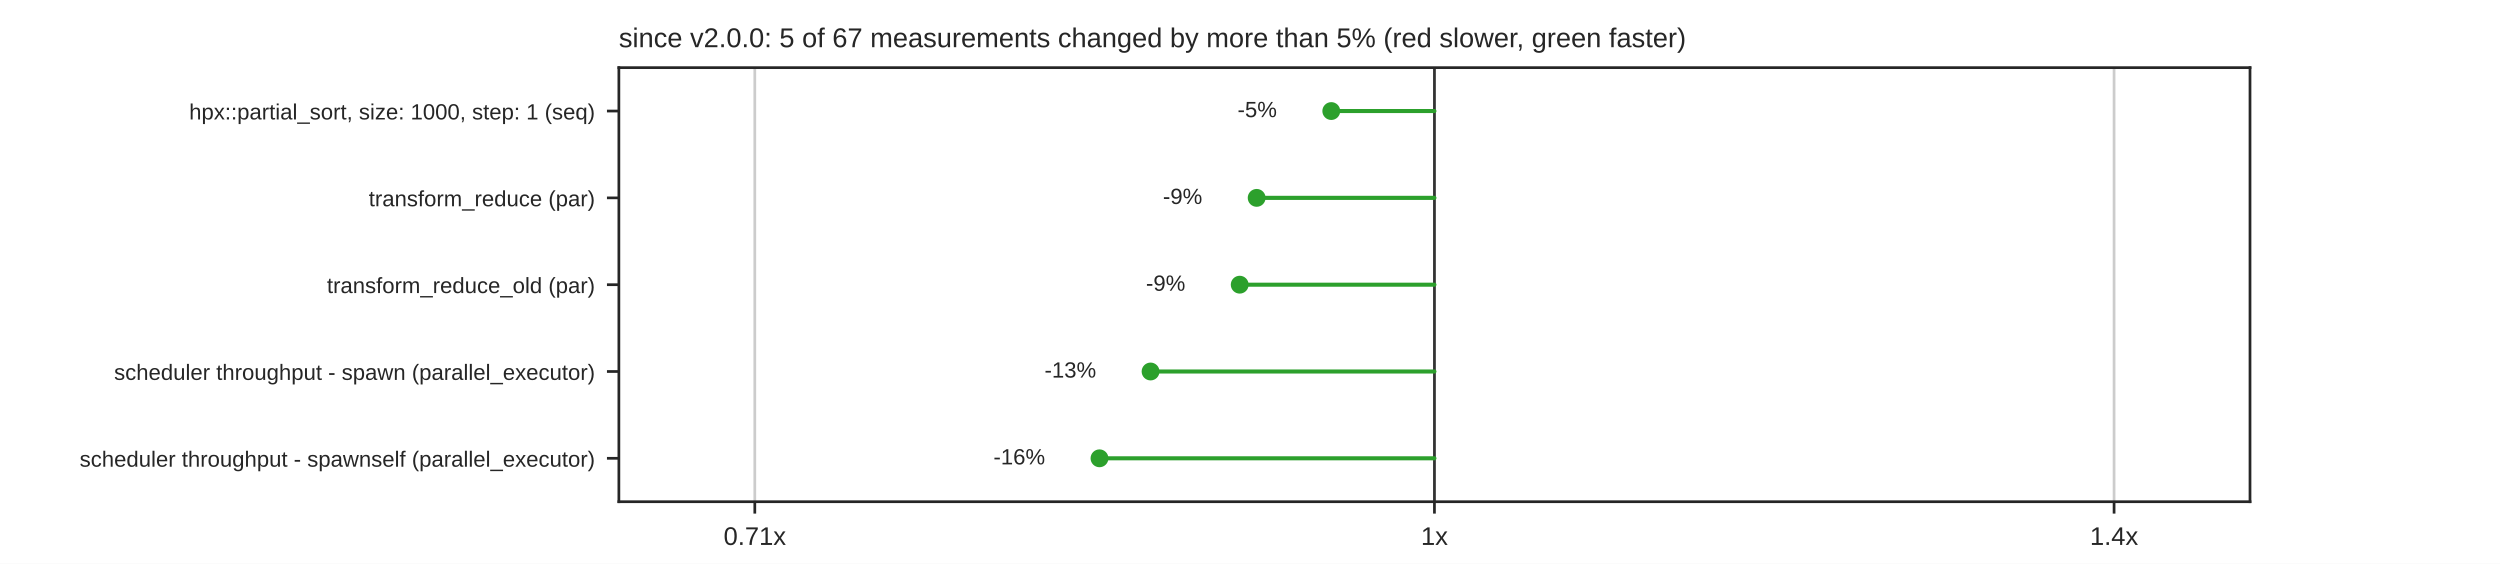
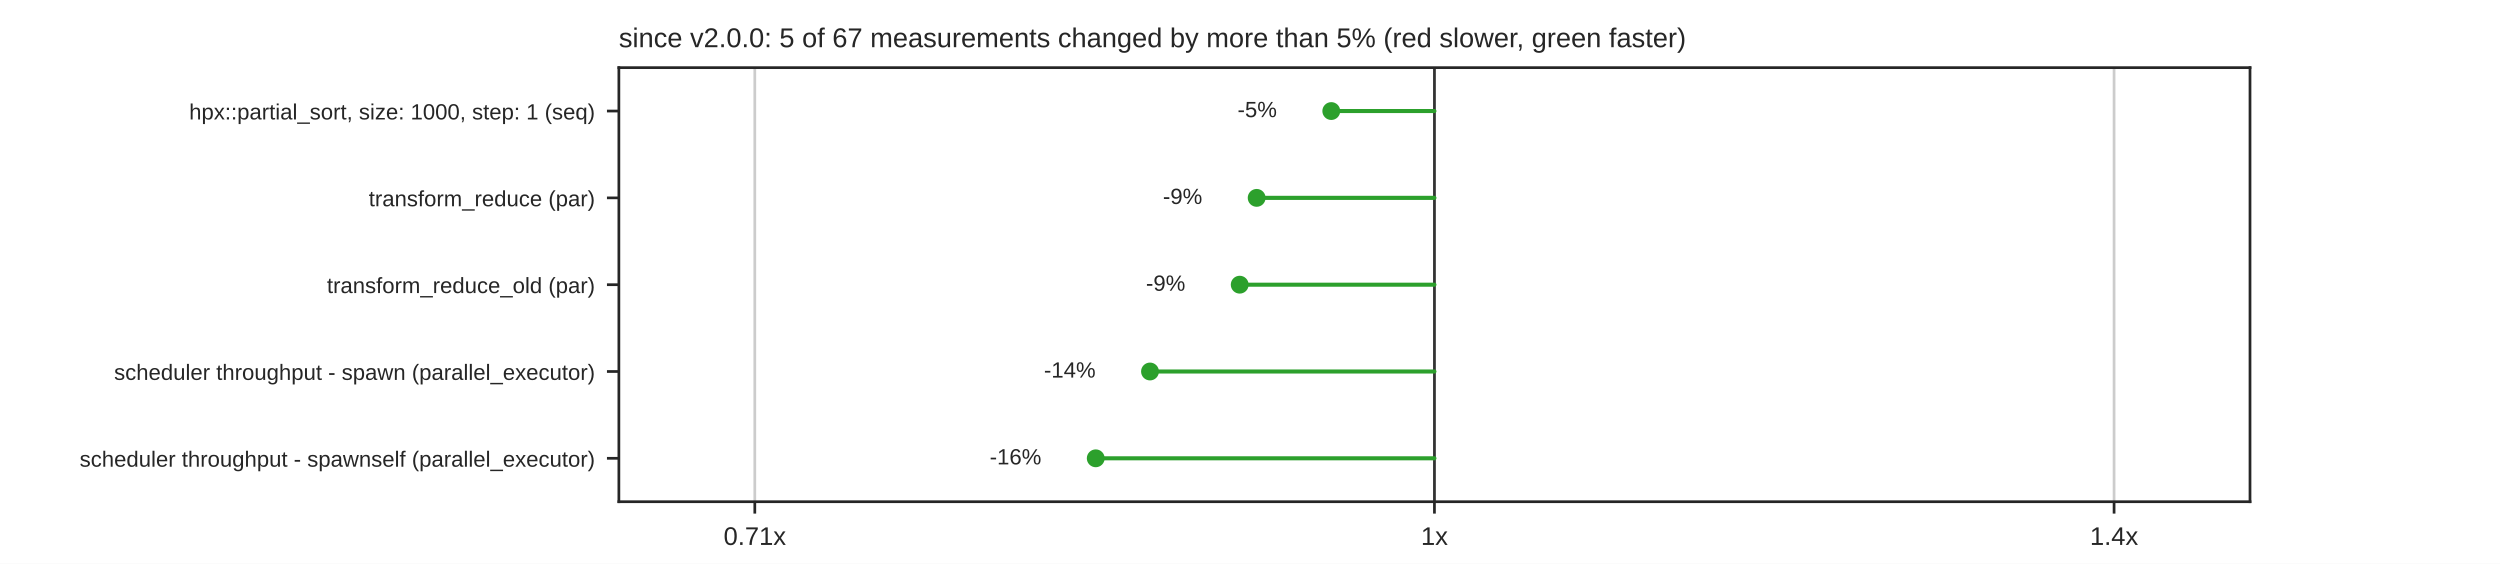
<svg xmlns="http://www.w3.org/2000/svg" xmlns:xlink="http://www.w3.org/1999/xlink" width="734.4pt" height="165.6pt" viewBox="0 0 734.4 165.6" version="1.1">
  <defs>
    <style type="text/css">*{stroke-linejoin: round; stroke-linecap: butt}</style>
  </defs>
  <g id="figure_1">
    <g id="patch_1">
      <path d="M 0 165.6  L 734.4 165.6  L 734.4 0  L 0 0  z " style="fill: #ffffff" />
    </g>
    <g id="axes_1">
      <g id="patch_2">
        <path d="M 181.8 147.384  L 660.96 147.384  L 660.96 19.872  L 181.8 19.872  z " style="fill: #ffffff" />
      </g>
      <g id="matplotlib.axis_1">
        <g id="xtick_1">
          <g id="line2d_1">
            <path d="M 221.73 147.384  L 221.73 19.872  " clip-path="url(#pb38192b940)" style="fill: none; stroke: #cccccc; stroke-width: 0.8; stroke-linecap: round" />
          </g>
          <g id="line2d_2">
            <defs>
              <path id="mdfc5214045" d="M 0 0  L 0 3.5  " style="stroke: #262626; stroke-width: 0.8" />
            </defs>
            <g>
              <use xlink:href="#mdfc5214045" x="221.73" y="147.384" style="fill: #262626; stroke: #262626; stroke-width: 0.8" />
            </g>
          </g>
          <g id="text_1">
            <text style="fill: #262626; font: 7.5px 'Arial', 'DejaVu Sans', 'Liberation Sans', 'Bitstream Vera Sans', sans-serif; text-anchor: middle" x="221.73" y="160.083" transform="rotate(-0 221.73 160.0828)">0.71x</text>
          </g>
        </g>
        <g id="xtick_2">
          <g id="line2d_3">
            <path d="M 421.38 147.384  L 421.38 19.872  " clip-path="url(#pb38192b940)" style="fill: none; stroke: #cccccc; stroke-width: 0.8; stroke-linecap: round" />
          </g>
          <g id="line2d_4">
            <g>
              <use xlink:href="#mdfc5214045" x="421.38" y="147.384" style="fill: #262626; stroke: #262626; stroke-width: 0.8" />
            </g>
          </g>
          <g id="text_2">
            <text style="fill: #262626; font: 7.5px 'Arial', 'DejaVu Sans', 'Liberation Sans', 'Bitstream Vera Sans', sans-serif; text-anchor: middle" x="421.38" y="160.083" transform="rotate(-0 421.38 160.0828)">1x</text>
          </g>
        </g>
        <g id="xtick_3">
          <g id="line2d_5">
            <path d="M 621.03 147.384  L 621.03 19.872  " clip-path="url(#pb38192b940)" style="fill: none; stroke: #cccccc; stroke-width: 0.8; stroke-linecap: round" />
          </g>
          <g id="line2d_6">
            <g>
              <use xlink:href="#mdfc5214045" x="621.03" y="147.384" style="fill: #262626; stroke: #262626; stroke-width: 0.8" />
            </g>
          </g>
          <g id="text_3">
            <text style="fill: #262626; font: 7.5px 'Arial', 'DejaVu Sans', 'Liberation Sans', 'Bitstream Vera Sans', sans-serif; text-anchor: middle" x="621.03" y="160.083" transform="rotate(-0 621.03 160.0828)">1.4x</text>
          </g>
        </g>
      </g>
      <g id="matplotlib.axis_2">
        <g id="ytick_1">
          <g id="line2d_7">
            <defs>
              <path id="m414165cd4d" d="M 0 0  L -3.5 0  " style="stroke: #262626; stroke-width: 0.8" />
            </defs>
            <g>
              <use xlink:href="#m414165cd4d" x="181.8" y="32.623" style="fill: #262626; stroke: #262626; stroke-width: 0.8" />
            </g>
          </g>
          <g id="text_4">
            <text style="fill: #262626; font: 6.5px 'Arial', 'DejaVu Sans', 'Liberation Sans', 'Bitstream Vera Sans', sans-serif; text-anchor: end" x="174.8" y="35.093" transform="rotate(-0 174.8 35.09269)">hpx::partial_sort, size: 1000, step: 1 (seq)</text>
          </g>
        </g>
        <g id="ytick_2">
          <g id="line2d_8">
            <g>
              <use xlink:href="#m414165cd4d" x="181.8" y="58.126" style="fill: #262626; stroke: #262626; stroke-width: 0.8" />
            </g>
          </g>
          <g id="text_5">
            <text style="fill: #262626; font: 6.5px 'Arial', 'DejaVu Sans', 'Liberation Sans', 'Bitstream Vera Sans', sans-serif; text-anchor: end" x="174.8" y="60.595" transform="rotate(-0 174.8 60.59509)">transform_reduce (par)</text>
          </g>
        </g>
        <g id="ytick_3">
          <g id="line2d_9">
            <g>
              <use xlink:href="#m414165cd4d" x="181.8" y="83.628" style="fill: #262626; stroke: #262626; stroke-width: 0.8" />
            </g>
          </g>
          <g id="text_6">
            <text style="fill: #262626; font: 6.5px 'Arial', 'DejaVu Sans', 'Liberation Sans', 'Bitstream Vera Sans', sans-serif; text-anchor: end" x="174.8" y="86.097" transform="rotate(-0 174.8 86.09749)">transform_reduce_old (par)</text>
          </g>
        </g>
        <g id="ytick_4">
          <g id="line2d_10">
            <g>
              <use xlink:href="#m414165cd4d" x="181.8" y="109.13" style="fill: #262626; stroke: #262626; stroke-width: 0.8" />
            </g>
          </g>
          <g id="text_7">
            <text style="fill: #262626; font: 6.5px 'Arial', 'DejaVu Sans', 'Liberation Sans', 'Bitstream Vera Sans', sans-serif; text-anchor: end" x="174.8" y="111.6" transform="rotate(-0 174.8 111.5999)">scheduler throughput - spawn (parallel_executor)</text>
          </g>
        </g>
        <g id="ytick_5">
          <g id="line2d_11">
            <g>
              <use xlink:href="#m414165cd4d" x="181.8" y="134.633" style="fill: #262626; stroke: #262626; stroke-width: 0.8" />
            </g>
          </g>
          <g id="text_8">
            <text style="fill: #262626; font: 6.5px 'Arial', 'DejaVu Sans', 'Liberation Sans', 'Bitstream Vera Sans', sans-serif; text-anchor: end" x="174.8" y="137.102" transform="rotate(-0 174.8 137.1023)">scheduler throughput - spawnself (parallel_executor)</text>
          </g>
        </g>
      </g>
      <g id="line2d_12">
        <path d="M 421.38 147.384  L 421.38 19.872  " clip-path="url(#pb38192b940)" style="fill: none; stroke: #333333; stroke-width: 0.8; stroke-linecap: round" />
      </g>
      <g id="line2d_13">
        <path d="M 421.38 32.623  L 391.078 32.623  " clip-path="url(#pb38192b940)" style="fill: none; stroke: #2ca02c; stroke-width: 1.2; stroke-linecap: round" />
      </g>
      <g id="line2d_14">
        <path d="M 421.38 58.126  L 369.156 58.126  " clip-path="url(#pb38192b940)" style="fill: none; stroke: #2ca02c; stroke-width: 1.2; stroke-linecap: round" />
      </g>
      <g id="line2d_15">
        <path d="M 421.38 83.628  L 364.176 83.628  " clip-path="url(#pb38192b940)" style="fill: none; stroke: #2ca02c; stroke-width: 1.2; stroke-linecap: round" />
      </g>
      <g id="line2d_16">
-         <path d="M 421.38 109.13  L 337.989 109.13  " clip-path="url(#pb38192b940)" style="fill: none; stroke: #2ca02c; stroke-width: 1.2; stroke-linecap: round" />
+         <path d="M 421.38 109.13  L 337.822 109.13  " clip-path="url(#pb38192b940)" style="fill: none; stroke: #2ca02c; stroke-width: 1.2; stroke-linecap: round" />
      </g>
      <g id="line2d_17">
-         <path d="M 421.38 134.633  L 322.986 134.633  " clip-path="url(#pb38192b940)" style="fill: none; stroke: #2ca02c; stroke-width: 1.2; stroke-linecap: round" />
+         <path d="M 421.38 134.633  L 321.884 134.633  " clip-path="url(#pb38192b940)" style="fill: none; stroke: #2ca02c; stroke-width: 1.2; stroke-linecap: round" />
      </g>
      <g id="patch_3">
        <path d="M 181.8 147.384  L 181.8 19.872  " style="fill: none; stroke: #262626; stroke-width: 0.8; stroke-linejoin: miter; stroke-linecap: square" />
      </g>
      <g id="patch_4">
        <path d="M 660.96 147.384  L 660.96 19.872  " style="fill: none; stroke: #262626; stroke-width: 0.8; stroke-linejoin: miter; stroke-linecap: square" />
      </g>
      <g id="patch_5">
        <path d="M 181.8 147.384  L 660.96 147.384  " style="fill: none; stroke: #262626; stroke-width: 0.8; stroke-linejoin: miter; stroke-linecap: square" />
      </g>
      <g id="patch_6">
        <path d="M 181.8 19.872  L 660.96 19.872  " style="fill: none; stroke: #262626; stroke-width: 0.8; stroke-linejoin: miter; stroke-linecap: square" />
      </g>
      <g id="PathCollection_1">
        <defs>
          <path id="m7978cd0e5a" d="M 0 2.121  C 0.563 2.121 1.102 1.898 1.5 1.5  C 1.898 1.102 2.121 0.563 2.121 0  C 2.121 -0.563 1.898 -1.102 1.5 -1.5  C 1.102 -1.898 0.563 -2.121 0 -2.121  C -0.563 -2.121 -1.102 -1.898 -1.5 -1.5  C -1.898 -1.102 -2.121 -0.563 -2.121 0  C -2.121 0.563 -1.898 1.102 -1.5 1.5  C -1.102 1.898 -0.563 2.121 0 2.121  z " style="stroke: #2ca02c" />
        </defs>
        <g clip-path="url(#pb38192b940)">
          <use xlink:href="#m7978cd0e5a" x="391.078" y="32.623" style="fill: #2ca02c; stroke: #2ca02c" />
        </g>
      </g>
      <g id="text_9">
        <text style="fill: #262626; font: 6.5px 'Arial', 'DejaVu Sans', 'Liberation Sans', 'Bitstream Vera Sans', sans-serif; text-anchor: end" x="375.106" y="34.417" transform="rotate(-0 375.1061 34.41679)">-5%</text>
      </g>
      <g id="PathCollection_2">
        <g clip-path="url(#pb38192b940)">
          <use xlink:href="#m7978cd0e5a" x="369.156" y="58.126" style="fill: #2ca02c; stroke: #2ca02c" />
        </g>
      </g>
      <g id="text_10">
        <text style="fill: #262626; font: 6.5px 'Arial', 'DejaVu Sans', 'Liberation Sans', 'Bitstream Vera Sans', sans-serif; text-anchor: end" x="353.184" y="59.919" transform="rotate(-0 353.1842 59.91919)">-9%</text>
      </g>
      <g id="PathCollection_3">
        <g clip-path="url(#pb38192b940)">
          <use xlink:href="#m7978cd0e5a" x="364.176" y="83.628" style="fill: #2ca02c; stroke: #2ca02c" />
        </g>
      </g>
      <g id="text_11">
        <text style="fill: #262626; font: 6.5px 'Arial', 'DejaVu Sans', 'Liberation Sans', 'Bitstream Vera Sans', sans-serif; text-anchor: end" x="348.204" y="85.422" transform="rotate(-0 348.2042 85.42159)">-9%</text>
      </g>
      <g id="PathCollection_4">
        <g clip-path="url(#pb38192b940)">
-           <use xlink:href="#m7978cd0e5a" x="337.989" y="109.13" style="fill: #2ca02c; stroke: #2ca02c" />
+           <use xlink:href="#m7978cd0e5a" x="337.822" y="109.13" style="fill: #2ca02c; stroke: #2ca02c" />
        </g>
      </g>
      <g id="text_12">
-         <text style="fill: #262626; font: 6.5px 'Arial', 'DejaVu Sans', 'Liberation Sans', 'Bitstream Vera Sans', sans-serif; text-anchor: end" x="322.017" y="110.924" transform="rotate(-0 322.0171 110.924)">-13%</text>
+         <text style="fill: #262626; font: 6.5px 'Arial', 'DejaVu Sans', 'Liberation Sans', 'Bitstream Vera Sans', sans-serif; text-anchor: end" x="321.85" y="110.924" transform="rotate(-0 321.8498 110.924)">-14%</text>
      </g>
      <g id="PathCollection_5">
        <g clip-path="url(#pb38192b940)">
-           <use xlink:href="#m7978cd0e5a" x="322.986" y="134.633" style="fill: #2ca02c; stroke: #2ca02c" />
+           <use xlink:href="#m7978cd0e5a" x="321.884" y="134.633" style="fill: #2ca02c; stroke: #2ca02c" />
        </g>
      </g>
      <g id="text_13">
-         <text style="fill: #262626; font: 6.5px 'Arial', 'DejaVu Sans', 'Liberation Sans', 'Bitstream Vera Sans', sans-serif; text-anchor: end" x="307.014" y="136.426" transform="rotate(-0 307.0137 136.4264)">-16%</text>
+         <text style="fill: #262626; font: 6.5px 'Arial', 'DejaVu Sans', 'Liberation Sans', 'Bitstream Vera Sans', sans-serif; text-anchor: end" x="305.912" y="136.426" transform="rotate(-0 305.9121 136.4264)">-16%</text>
      </g>
      <g id="text_14">
        <text style="fill: #262626; font: 8px 'Arial', 'DejaVu Sans', 'Liberation Sans', 'Bitstream Vera Sans', sans-serif; text-anchor: start" x="181.8" y="13.872" transform="rotate(-0 181.8 13.872)">since v2.0.0: 5 of 67 measurements changed by more than 5% (red slower, green faster)</text>
      </g>
    </g>
  </g>
  <defs>
    <clipPath id="pb38192b940">
      <rect x="181.8" y="19.872" width="479.16" height="127.512" />
    </clipPath>
  </defs>
</svg>
